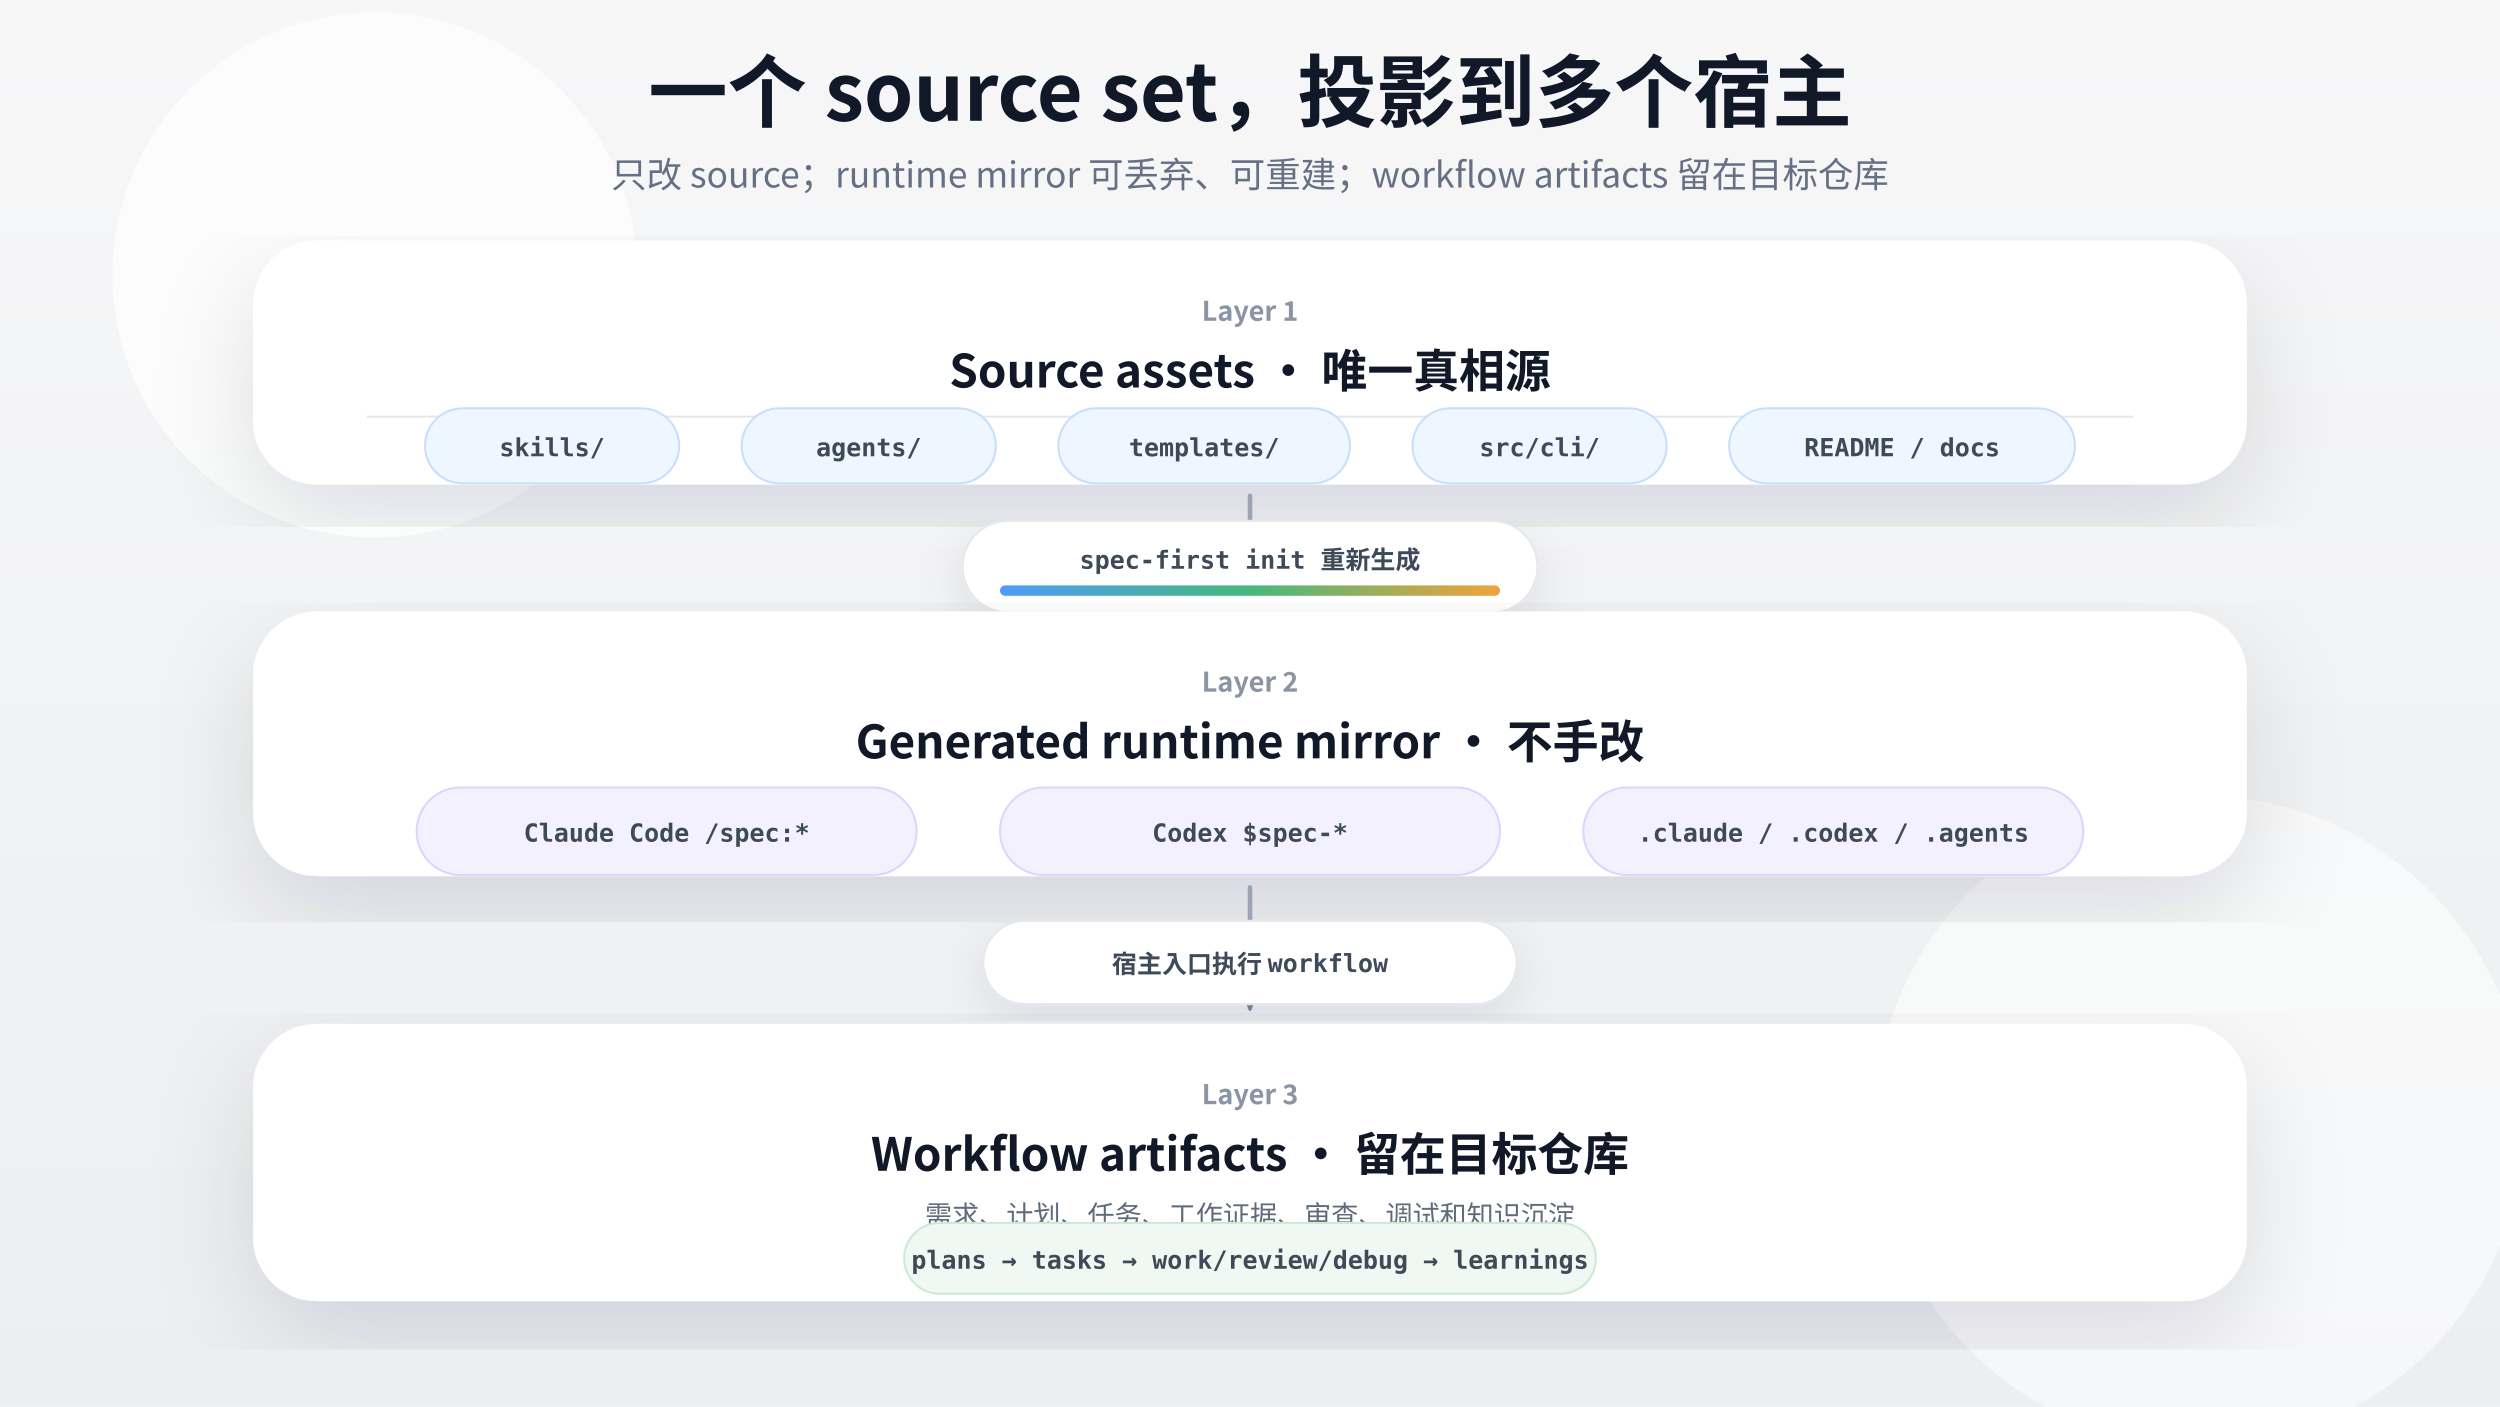
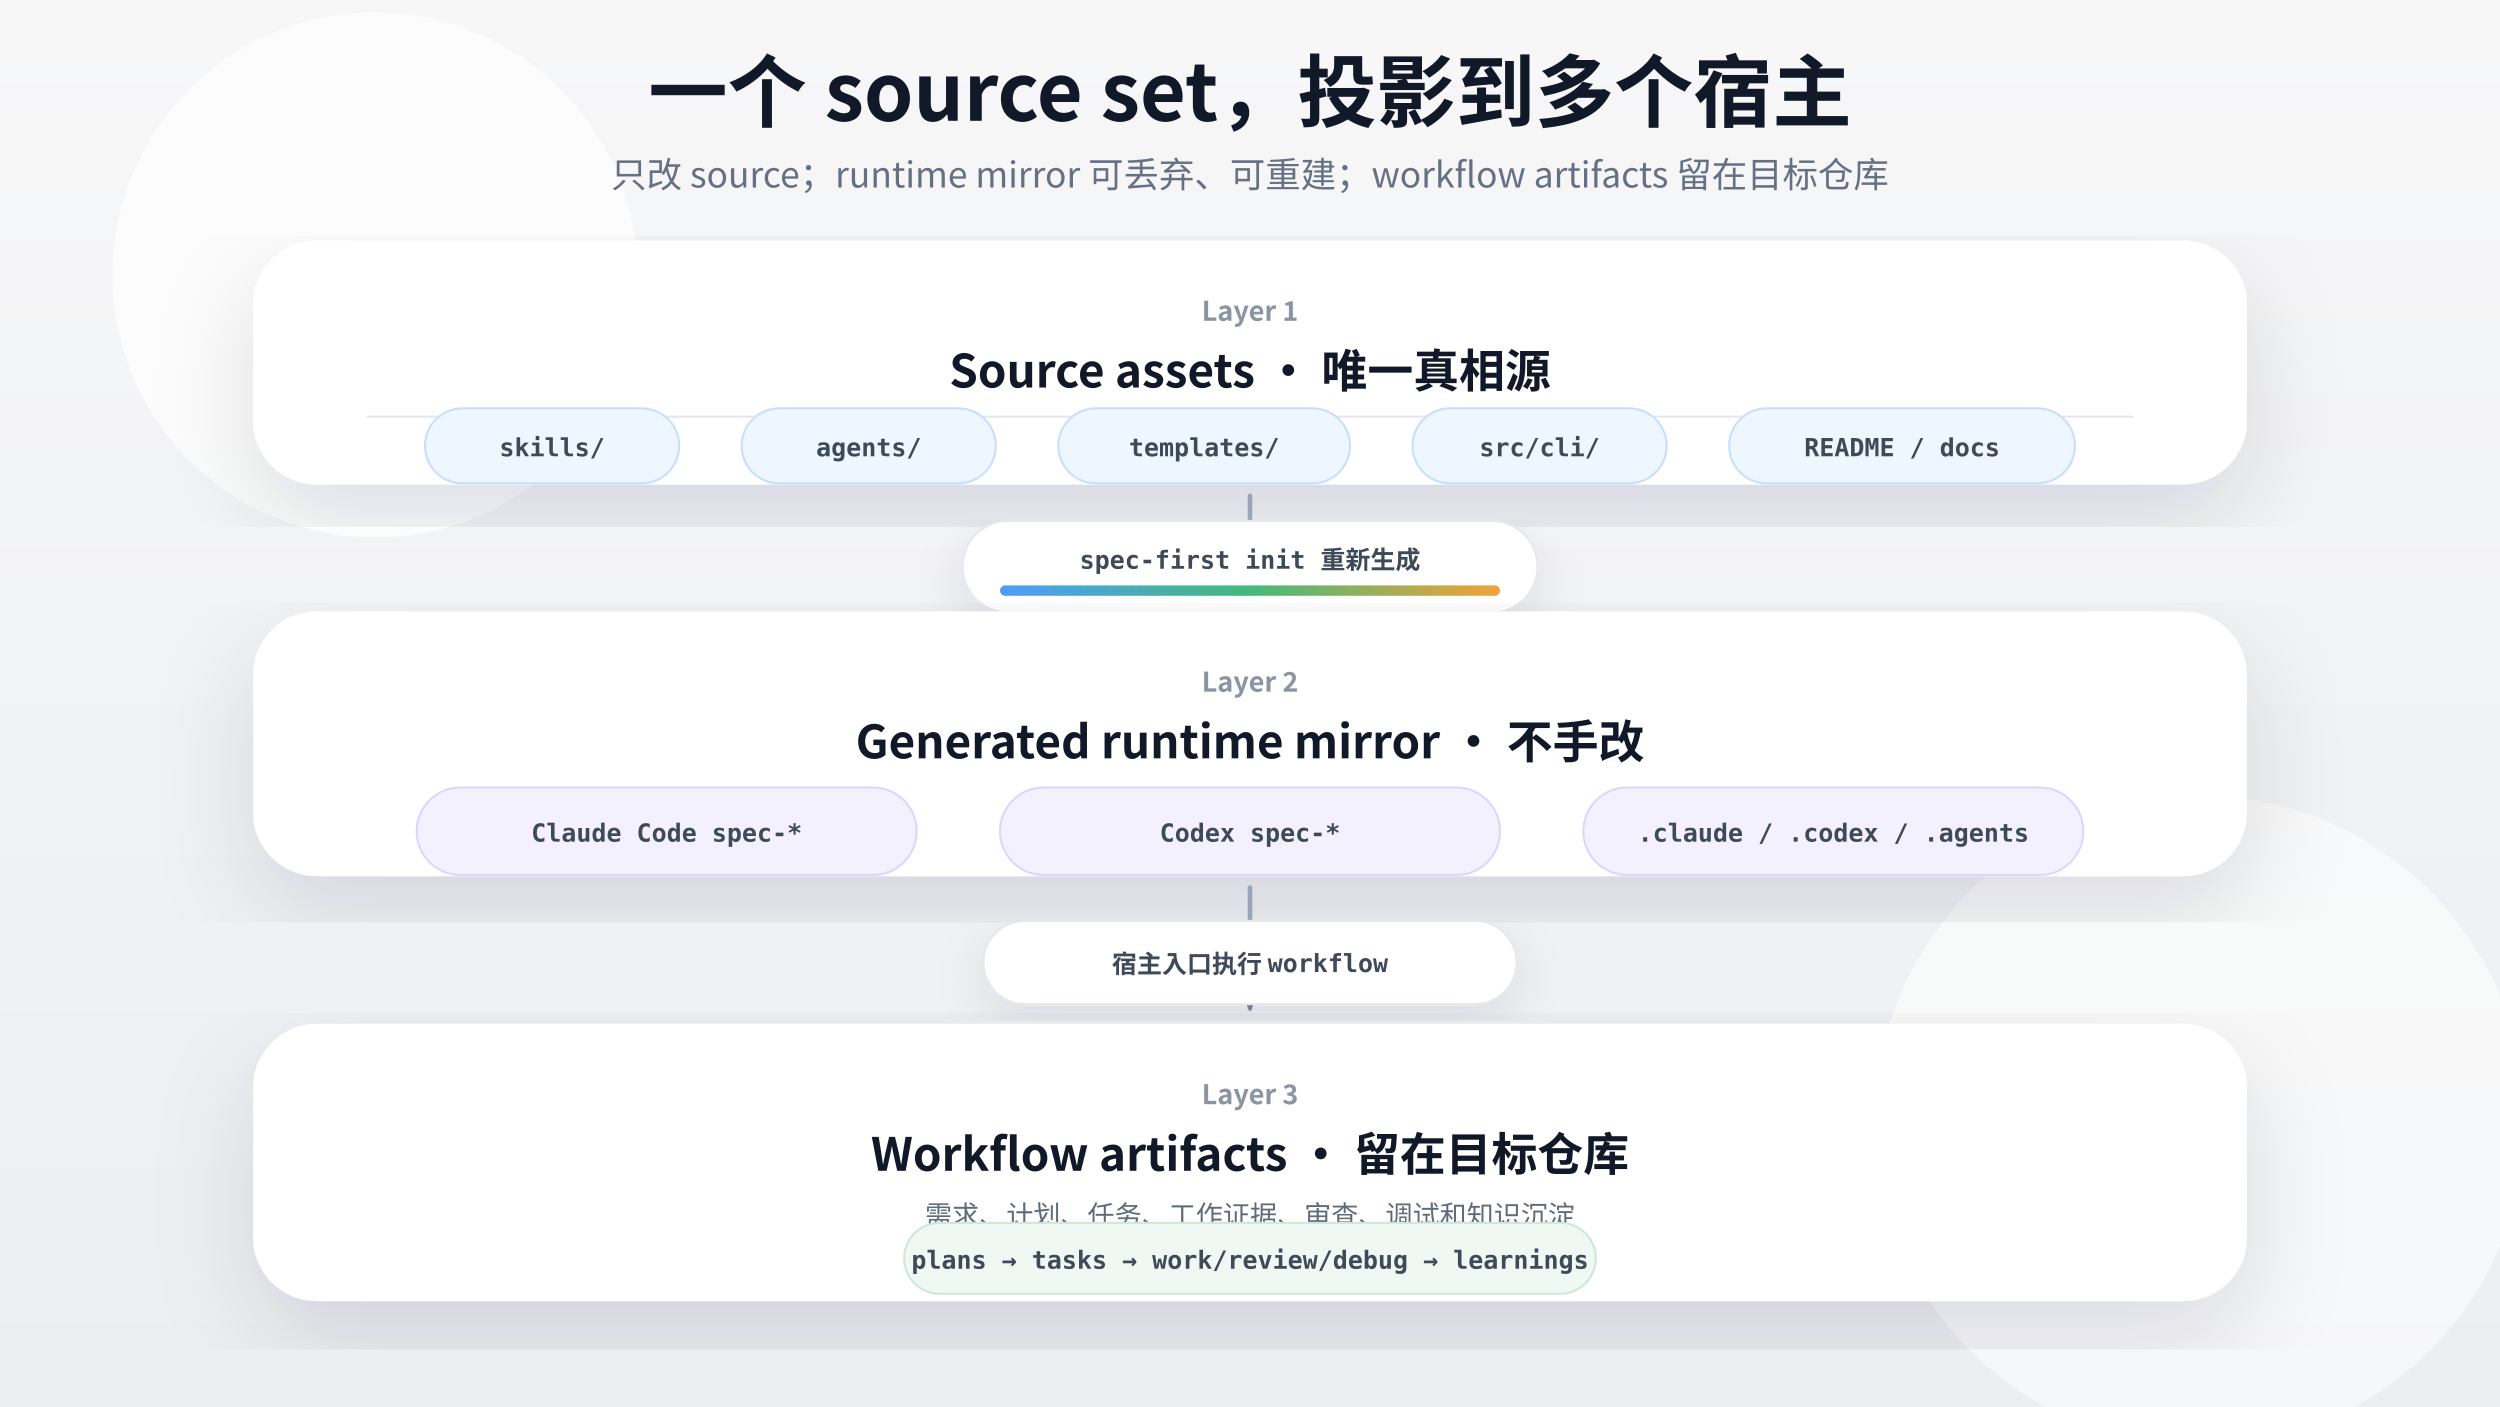
<svg xmlns="http://www.w3.org/2000/svg" viewBox="0 0 1200 675" role="img" aria-labelledby="title desc">
  <defs>
    <linearGradient id="page" x1="0" y1="0" x2="0" y2="1">
      <stop offset="0" stop-color="#F7F7F8" />
      <stop offset="1" stop-color="#ECEEF1" />
    </linearGradient>
    <linearGradient id="bar" x1="0" y1="0" x2="1" y2="0">
      <stop offset="0" stop-color="#4F9CF9" />
      <stop offset="0.5" stop-color="#45B97C" />
      <stop offset="1" stop-color="#F2A23A" />
    </linearGradient>
    <filter id="cardShadow" x="-18%" y="-18%" width="136%" height="136%">
      <feDropShadow dx="0" dy="18" stdDeviation="24" flood-color="#162033" flood-opacity="0.12" />
    </filter>
    <filter id="softShadow" x="-20%" y="-20%" width="140%" height="140%">
      <feDropShadow dx="0" dy="8" stdDeviation="12" flood-color="#162033" flood-opacity="0.09" />
    </filter>
    <marker id="arrow" viewBox="0 0 10 10" refX="9" refY="5" markerWidth="7" markerHeight="7" orient="auto-start-reverse">
      <path d="M 0 0 L 10 5 L 0 10 z" fill="#7A8594" />
    </marker>
    <style>
      text { font-family: -apple-system, BlinkMacSystemFont, "SF Pro Display", "PingFang SC", "Noto Sans CJK SC", "Microsoft YaHei", sans-serif; letter-spacing:0; }
      .title { fill:#111827; font-size:38px; font-weight:760; text-anchor:middle; }
      .subtitle { fill:#667085; font-size:17px; font-weight:500; text-anchor:middle; }
      .tier { fill:#111827; font-size:22px; font-weight:730; text-anchor:middle; }
      .kicker { fill:#8A94A3; font-size:13px; font-weight:650; text-anchor:middle; }
      .label { fill:#111827; font-size:15px; font-weight:690; text-anchor:middle; }
      .body { fill:#5F6B7A; font-size:13px; font-weight:520; text-anchor:middle; }
      .mono { font-family:"SFMono-Regular", ui-monospace, Menlo, Consolas, monospace; fill:#3F4A58; font-size:12px; font-weight:650; text-anchor:middle; }
      .card { fill:#FFFFFF; stroke:#FFFFFF; stroke-width:1; filter:url(#cardShadow); }
      .pill { fill:#F8FAFC; stroke:#E4E7EC; stroke-width:1; filter:url(#softShadow); }
      .blue { fill:#EEF6FF; stroke:#C8DFFC; stroke-width:1; }
      .green { fill:#EFF8F2; stroke:#CDE9D6; stroke-width:1; }
      .orange { fill:#FFF5E6; stroke:#F7D9A8; stroke-width:1; }
      .purple { fill:#F4F1FF; stroke:#DDD5FE; stroke-width:1; }
      .line { fill:none; stroke:#9AA4B2; stroke-width:2.2; stroke-linecap:round; stroke-linejoin:round; marker-end:url(#arrow); }
      .rule { stroke:#E4E7EC; stroke-width:1; }
    </style>
  </defs>
  <rect width="1200" height="675" fill="url(#page)" />
  <circle cx="180" cy="132" r="126" fill="#FFFFFF" opacity="0.68" />
  <circle cx="1056" cy="538" r="156" fill="#FFFFFF" opacity="0.54" />
  <text x="600" y="58" class="title">一个 source set，投影到多个宿主</text>
  <text x="600" y="90" class="subtitle">只改 source；runtime mirror 可丢弃、可重建；workflow artifacts 留在目标仓库</text>
  <g transform="translate(122 116)">
    <rect class="card" x="0" y="0" width="956" height="116" rx="30" />
    <text x="478" y="38" class="kicker">Layer 1</text>
    <text x="478" y="70" class="tier">Source assets · 唯一真相源</text>
    <line class="rule" x1="54" y1="84" x2="902" y2="84" />
    <g transform="translate(82 98)">
      <rect class="blue" x="0" y="-18" width="122" height="36" rx="18" />
      <text x="61" y="5" class="mono">skills/</text>
    </g>
    <g transform="translate(234 98)">
      <rect class="blue" x="0" y="-18" width="122" height="36" rx="18" />
      <text x="61" y="5" class="mono">agents/</text>
    </g>
    <g transform="translate(386 98)">
      <rect class="blue" x="0" y="-18" width="140" height="36" rx="18" />
      <text x="70" y="5" class="mono">templates/</text>
    </g>
    <g transform="translate(556 98)">
      <rect class="blue" x="0" y="-18" width="122" height="36" rx="18" />
      <text x="61" y="5" class="mono">src/cli/</text>
    </g>
    <g transform="translate(708 98)">
      <rect class="blue" x="0" y="-18" width="166" height="36" rx="18" />
      <text x="83" y="5" class="mono">README / docs</text>
    </g>
  </g>
  <path class="line" d="M 600 238 V 286" />
  <g transform="translate(462 250)">
    <rect x="0" y="0" width="276" height="44" rx="22" fill="#FFFFFF" stroke="#E4E7EC" filter="url(#softShadow)" />
    <rect x="18" y="31" width="240" height="5" rx="2.5" fill="url(#bar)" />
    <text x="138" y="23" class="mono">spec-first init 重新生成</text>
  </g>
  <g transform="translate(122 294)">
    <rect class="card" x="0" y="0" width="956" height="126" rx="30" />
    <text x="478" y="38" class="kicker">Layer 2</text>
    <text x="478" y="70" class="tier">Generated runtime mirror · 不手改</text>
    <g transform="translate(78 84)">
      <rect class="purple" x="0" y="0" width="240" height="42" rx="21" />
-       <text x="120" y="26" class="mono">Claude Code /spec:*</text>
+       <text x="120" y="26" class="mono">Claude Code spec-*</text>
    </g>
    <g transform="translate(358 84)">
      <rect class="purple" x="0" y="0" width="240" height="42" rx="21" />
-       <text x="120" y="26" class="mono">Codex $spec-*</text>
+       <text x="120" y="26" class="mono">Codex spec-*</text>
    </g>
    <g transform="translate(638 84)">
      <rect class="purple" x="0" y="0" width="240" height="42" rx="21" />
      <text x="120" y="26" class="mono">.claude / .codex / .agents</text>
    </g>
  </g>
  <path class="line" d="M 600 426 V 484" />
  <g transform="translate(472 442)">
    <rect x="0" y="0" width="256" height="40" rx="20" fill="#FFFFFF" stroke="#E4E7EC" filter="url(#softShadow)" />
    <text x="128" y="25" class="mono">宿主入口执行 workflow</text>
  </g>
  <g transform="translate(122 492)">
    <rect class="card" x="0" y="0" width="956" height="132" rx="30" />
    <text x="478" y="38" class="kicker">Layer 3</text>
    <text x="478" y="70" class="tier">Workflow artifacts · 留在目标仓库</text>
    <text x="478" y="96" class="body">需求、计划、任务、工作证据、审查、调试和知识沉淀</text>
    <g transform="translate(312 112)">
      <rect class="green" x="0" y="-17" width="332" height="34" rx="17" />
      <text x="166" y="5" class="mono">plans → tasks → work/review/debug → learnings</text>
    </g>
  </g>
</svg>
